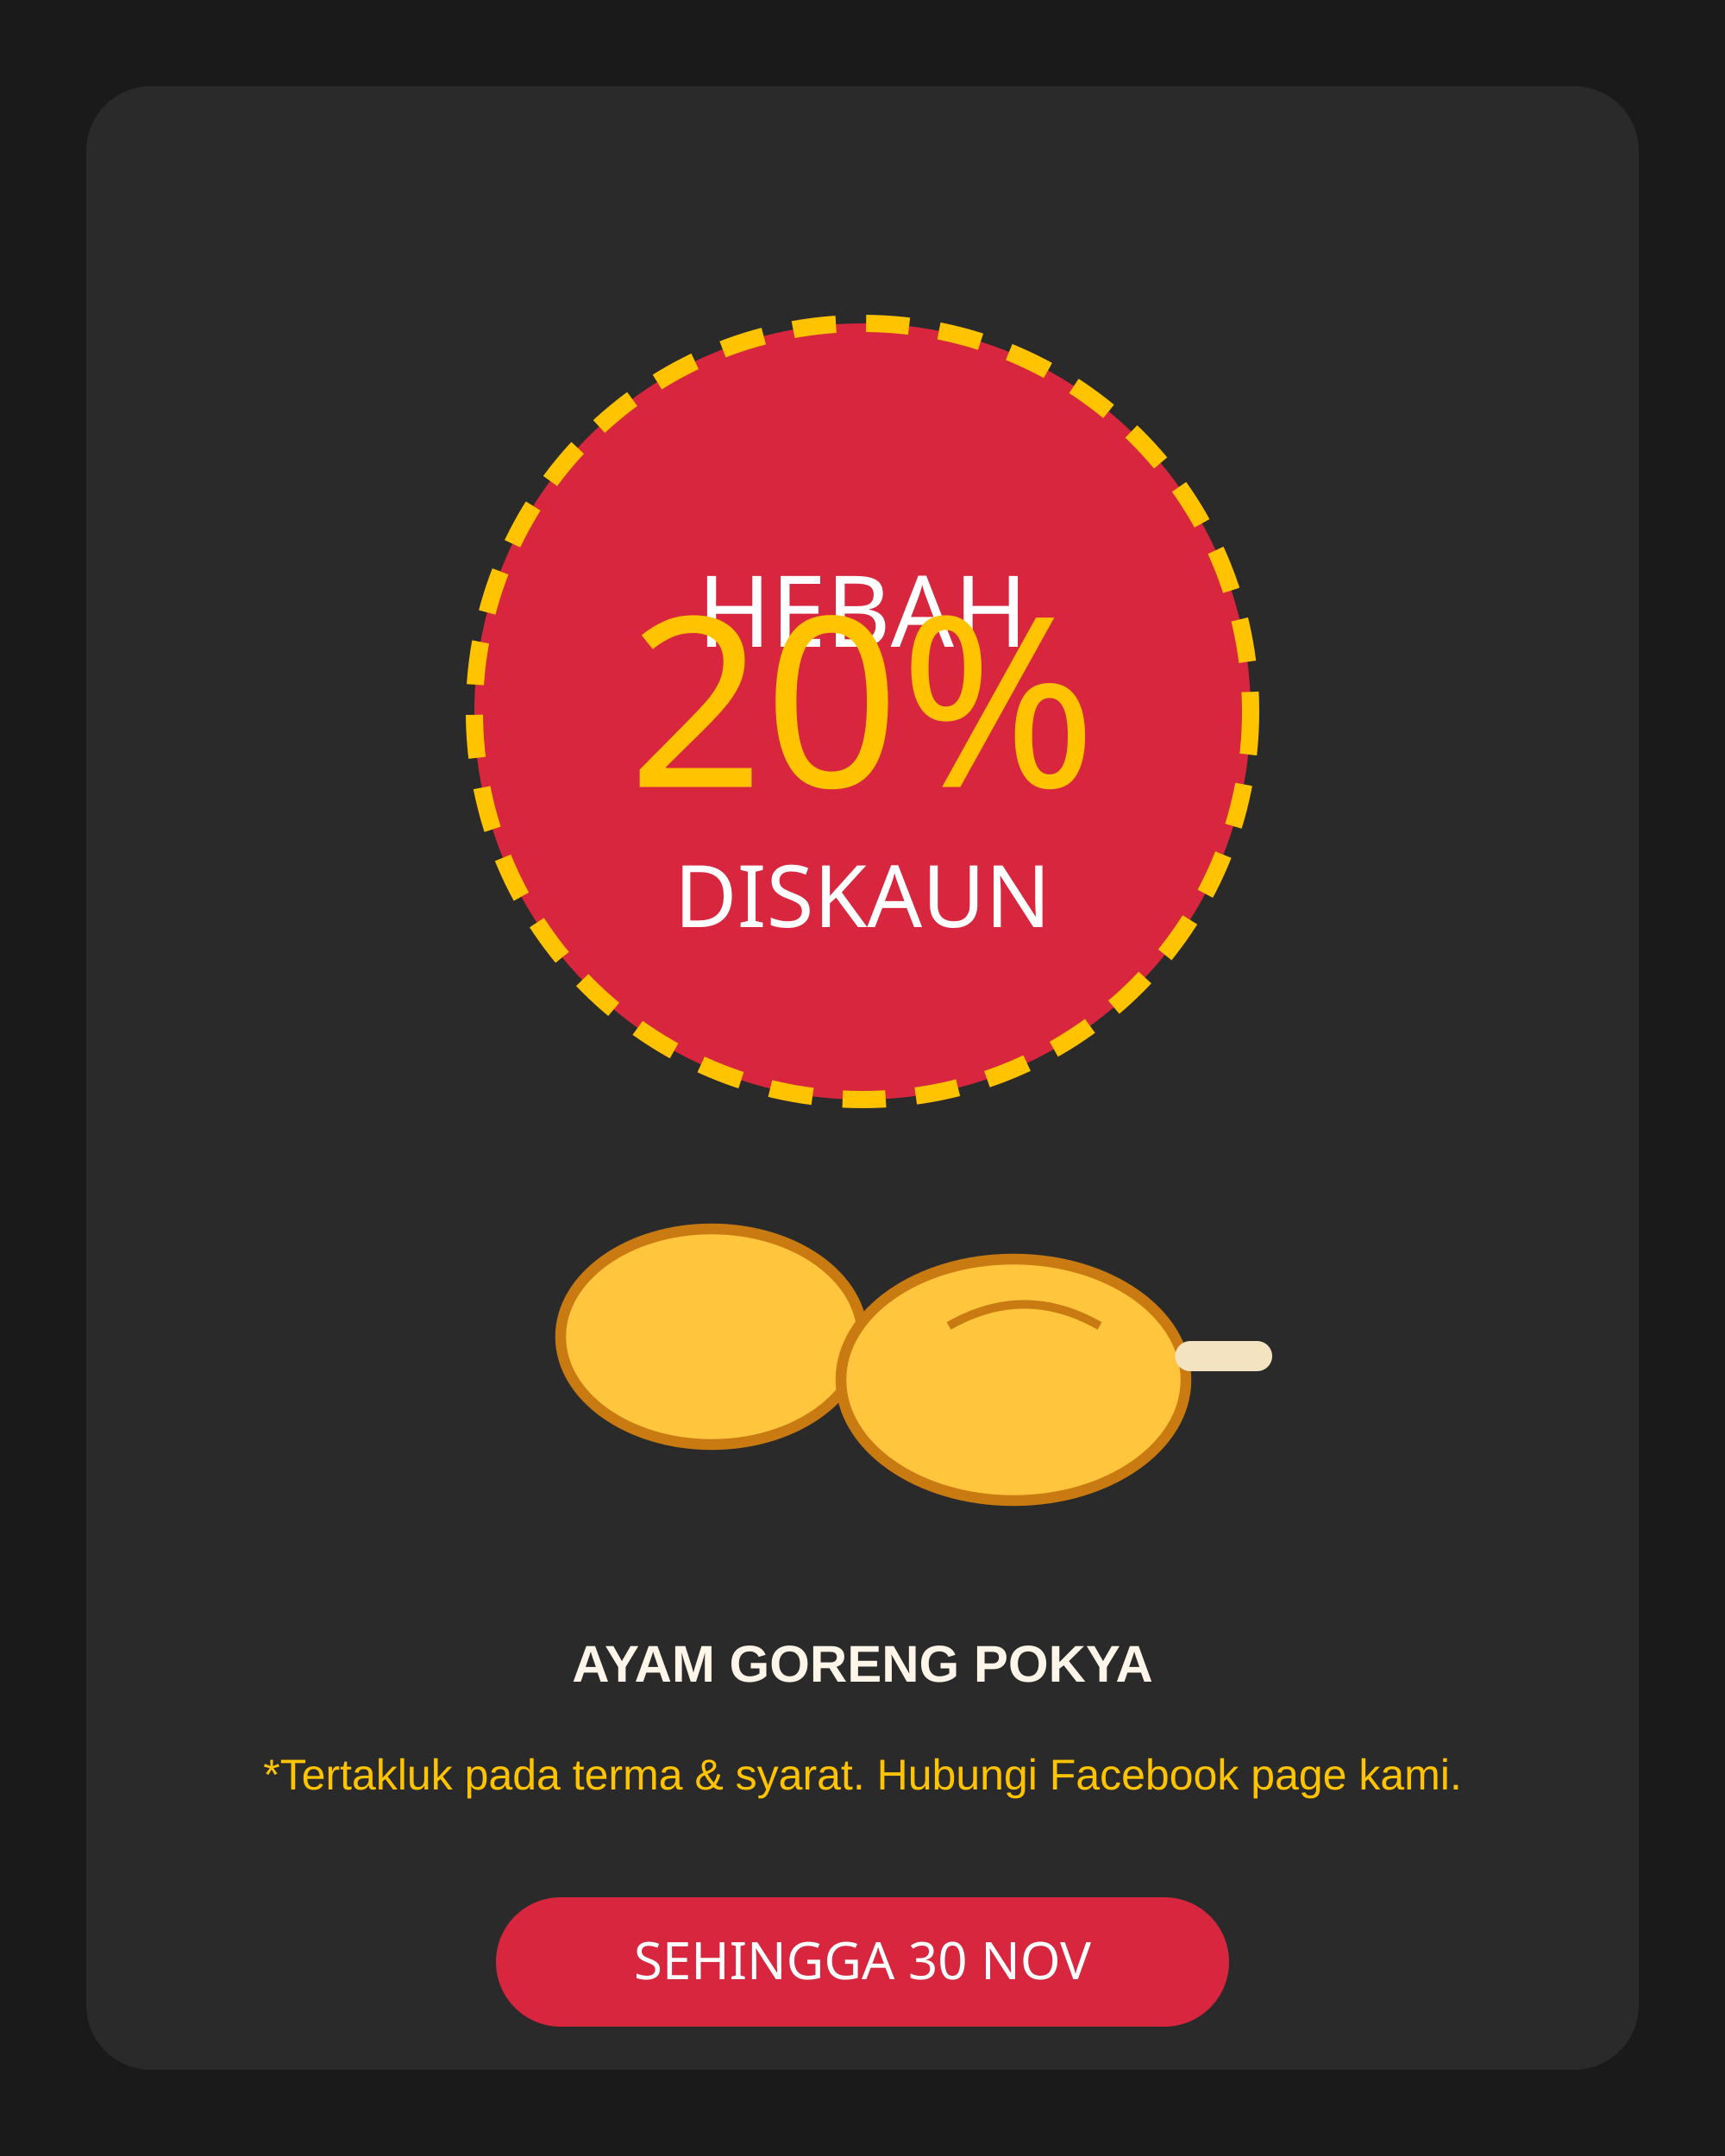
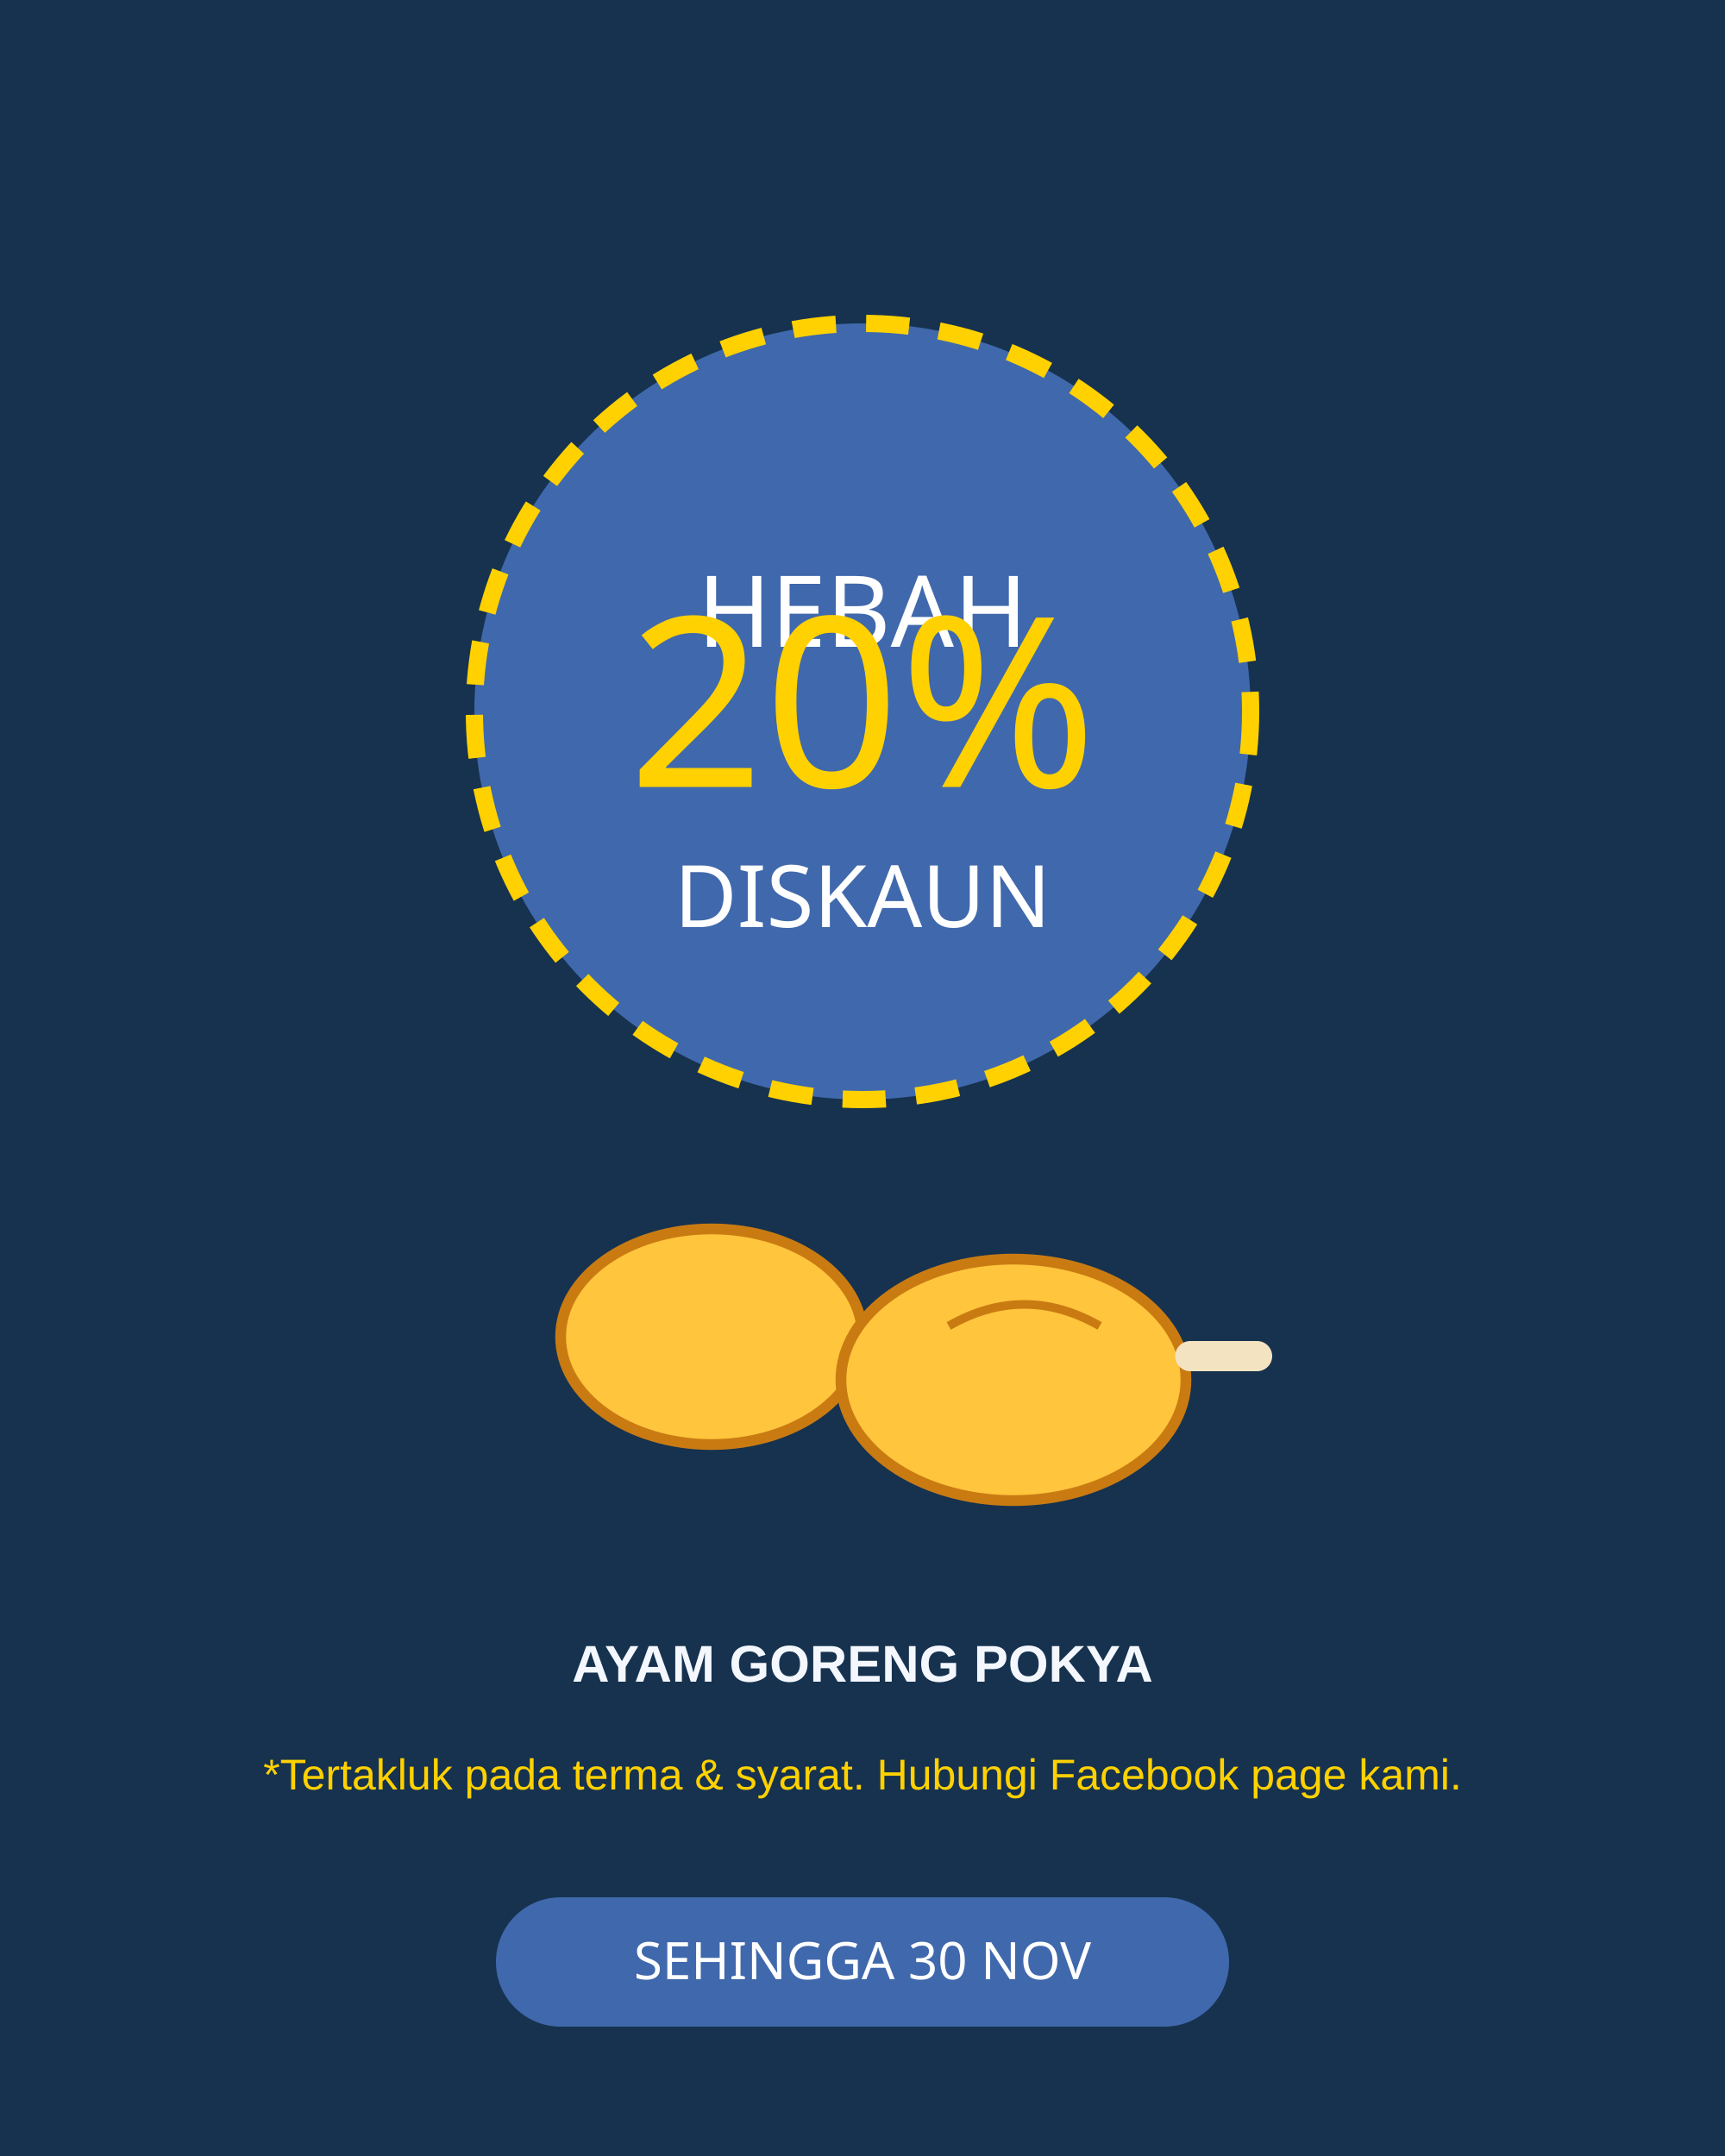
<svg xmlns="http://www.w3.org/2000/svg" viewBox="0 0 800 1000">
-   <rect width="800" height="1000" fill="#1A1A1A" />
-   <rect x="40" y="40" width="720" height="920" rx="30" fill="#2A2A2A" />
-   <circle cx="400" cy="330" r="180" fill="#D7263D" />
-   <circle cx="400" cy="330" r="180" fill="none" stroke="#FFC300" stroke-width="8" stroke-dasharray="20 14" />
+   <rect width="800" height="1000" fill="#16324F" />
+   <rect x="40" y="40" width="720" height="920" rx="30" fill="#16324F" />
+   <circle cx="400" cy="330" r="180" fill="#4068AC" />
+   <circle cx="400" cy="330" r="180" fill="none" stroke="#FFD100" stroke-width="8" stroke-dasharray="20 14" />
  <text x="400" y="300" text-anchor="middle" font-family="Arial Black" font-size="46" fill="#fff">HEBAH</text>
-   <text x="400" y="365" text-anchor="middle" font-family="Arial Black" font-size="110" fill="#FFC300">20%</text>
+   <text x="400" y="365" text-anchor="middle" font-family="Arial Black" font-size="110" fill="#FFD100">20%</text>
  <text x="400" y="430" text-anchor="middle" font-family="Arial Black" font-size="40" fill="#fff">DISKAUN</text>
  <ellipse cx="330" cy="620" rx="70" ry="50" fill="#FFC53D" />
  <ellipse cx="330" cy="620" rx="70" ry="50" fill="none" stroke="#C97B12" stroke-width="5" />
  <ellipse cx="470" cy="640" rx="80" ry="56" fill="#FFC53D" />
  <ellipse cx="470" cy="640" rx="80" ry="56" fill="none" stroke="#C97B12" stroke-width="5" />
  <path d="M440 615 q35-20 70 0" stroke="#C97B12" stroke-width="4" fill="none" />
  <rect x="545" y="622" width="45" height="14" rx="7" fill="#F4E3C1" />
-   <text x="400" y="780" text-anchor="middle" font-family="Arial" font-size="24" font-weight="bold" fill="#FFF6E9">AYAM GORENG POKYA</text>
-   <text x="400" y="830" text-anchor="middle" font-family="Arial" font-size="20" fill="#FFC300">*Tertakluk pada terma &amp; syarat. Hubungi Facebook page kami.</text>
-   <rect x="230" y="880" width="340" height="60" rx="30" fill="#D7263D" />
+   <text x="400" y="780" text-anchor="middle" font-family="Arial" font-size="24" font-weight="bold" fill="#F4F8FE">AYAM GORENG POKYA</text>
+   <text x="400" y="830" text-anchor="middle" font-family="Arial" font-size="20" fill="#FFD100">*Tertakluk pada terma &amp; syarat. Hubungi Facebook page kami.</text>
+   <rect x="230" y="880" width="340" height="60" rx="30" fill="#4068AC" />
  <text x="400" y="918" text-anchor="middle" font-family="Arial Black" font-size="24" fill="#fff">SEHINGGA 30 NOV</text>
</svg>
